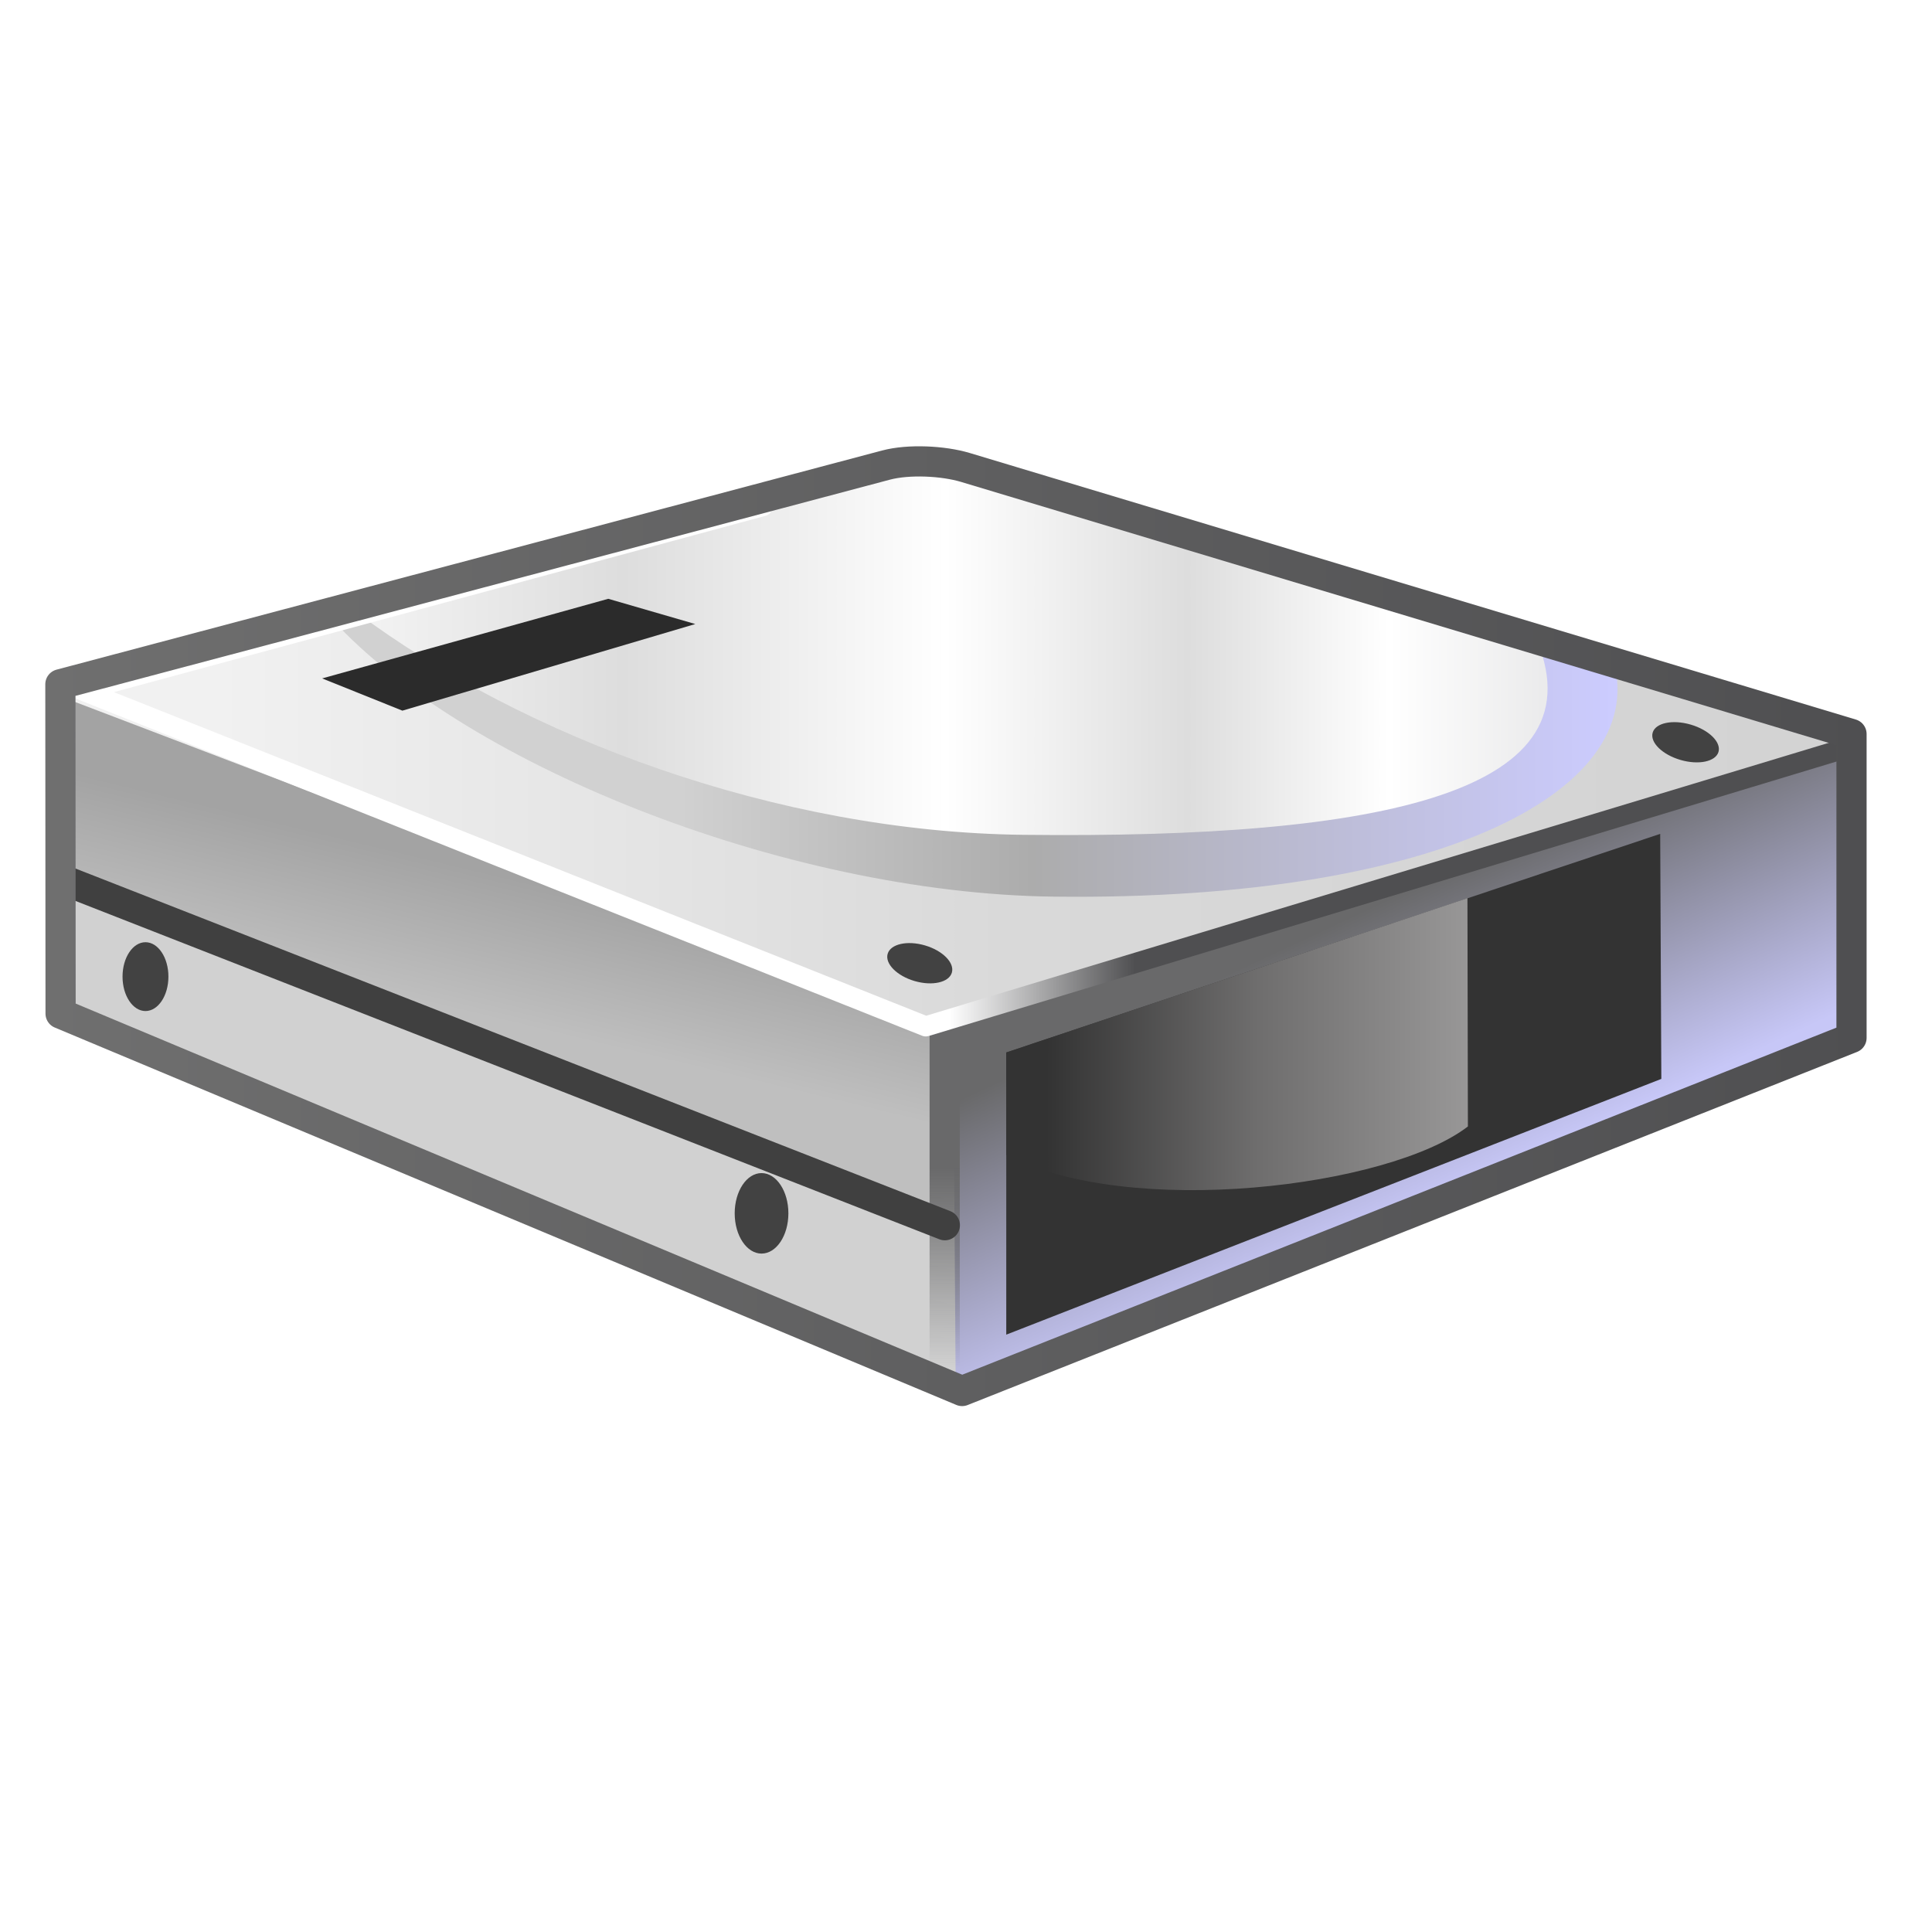
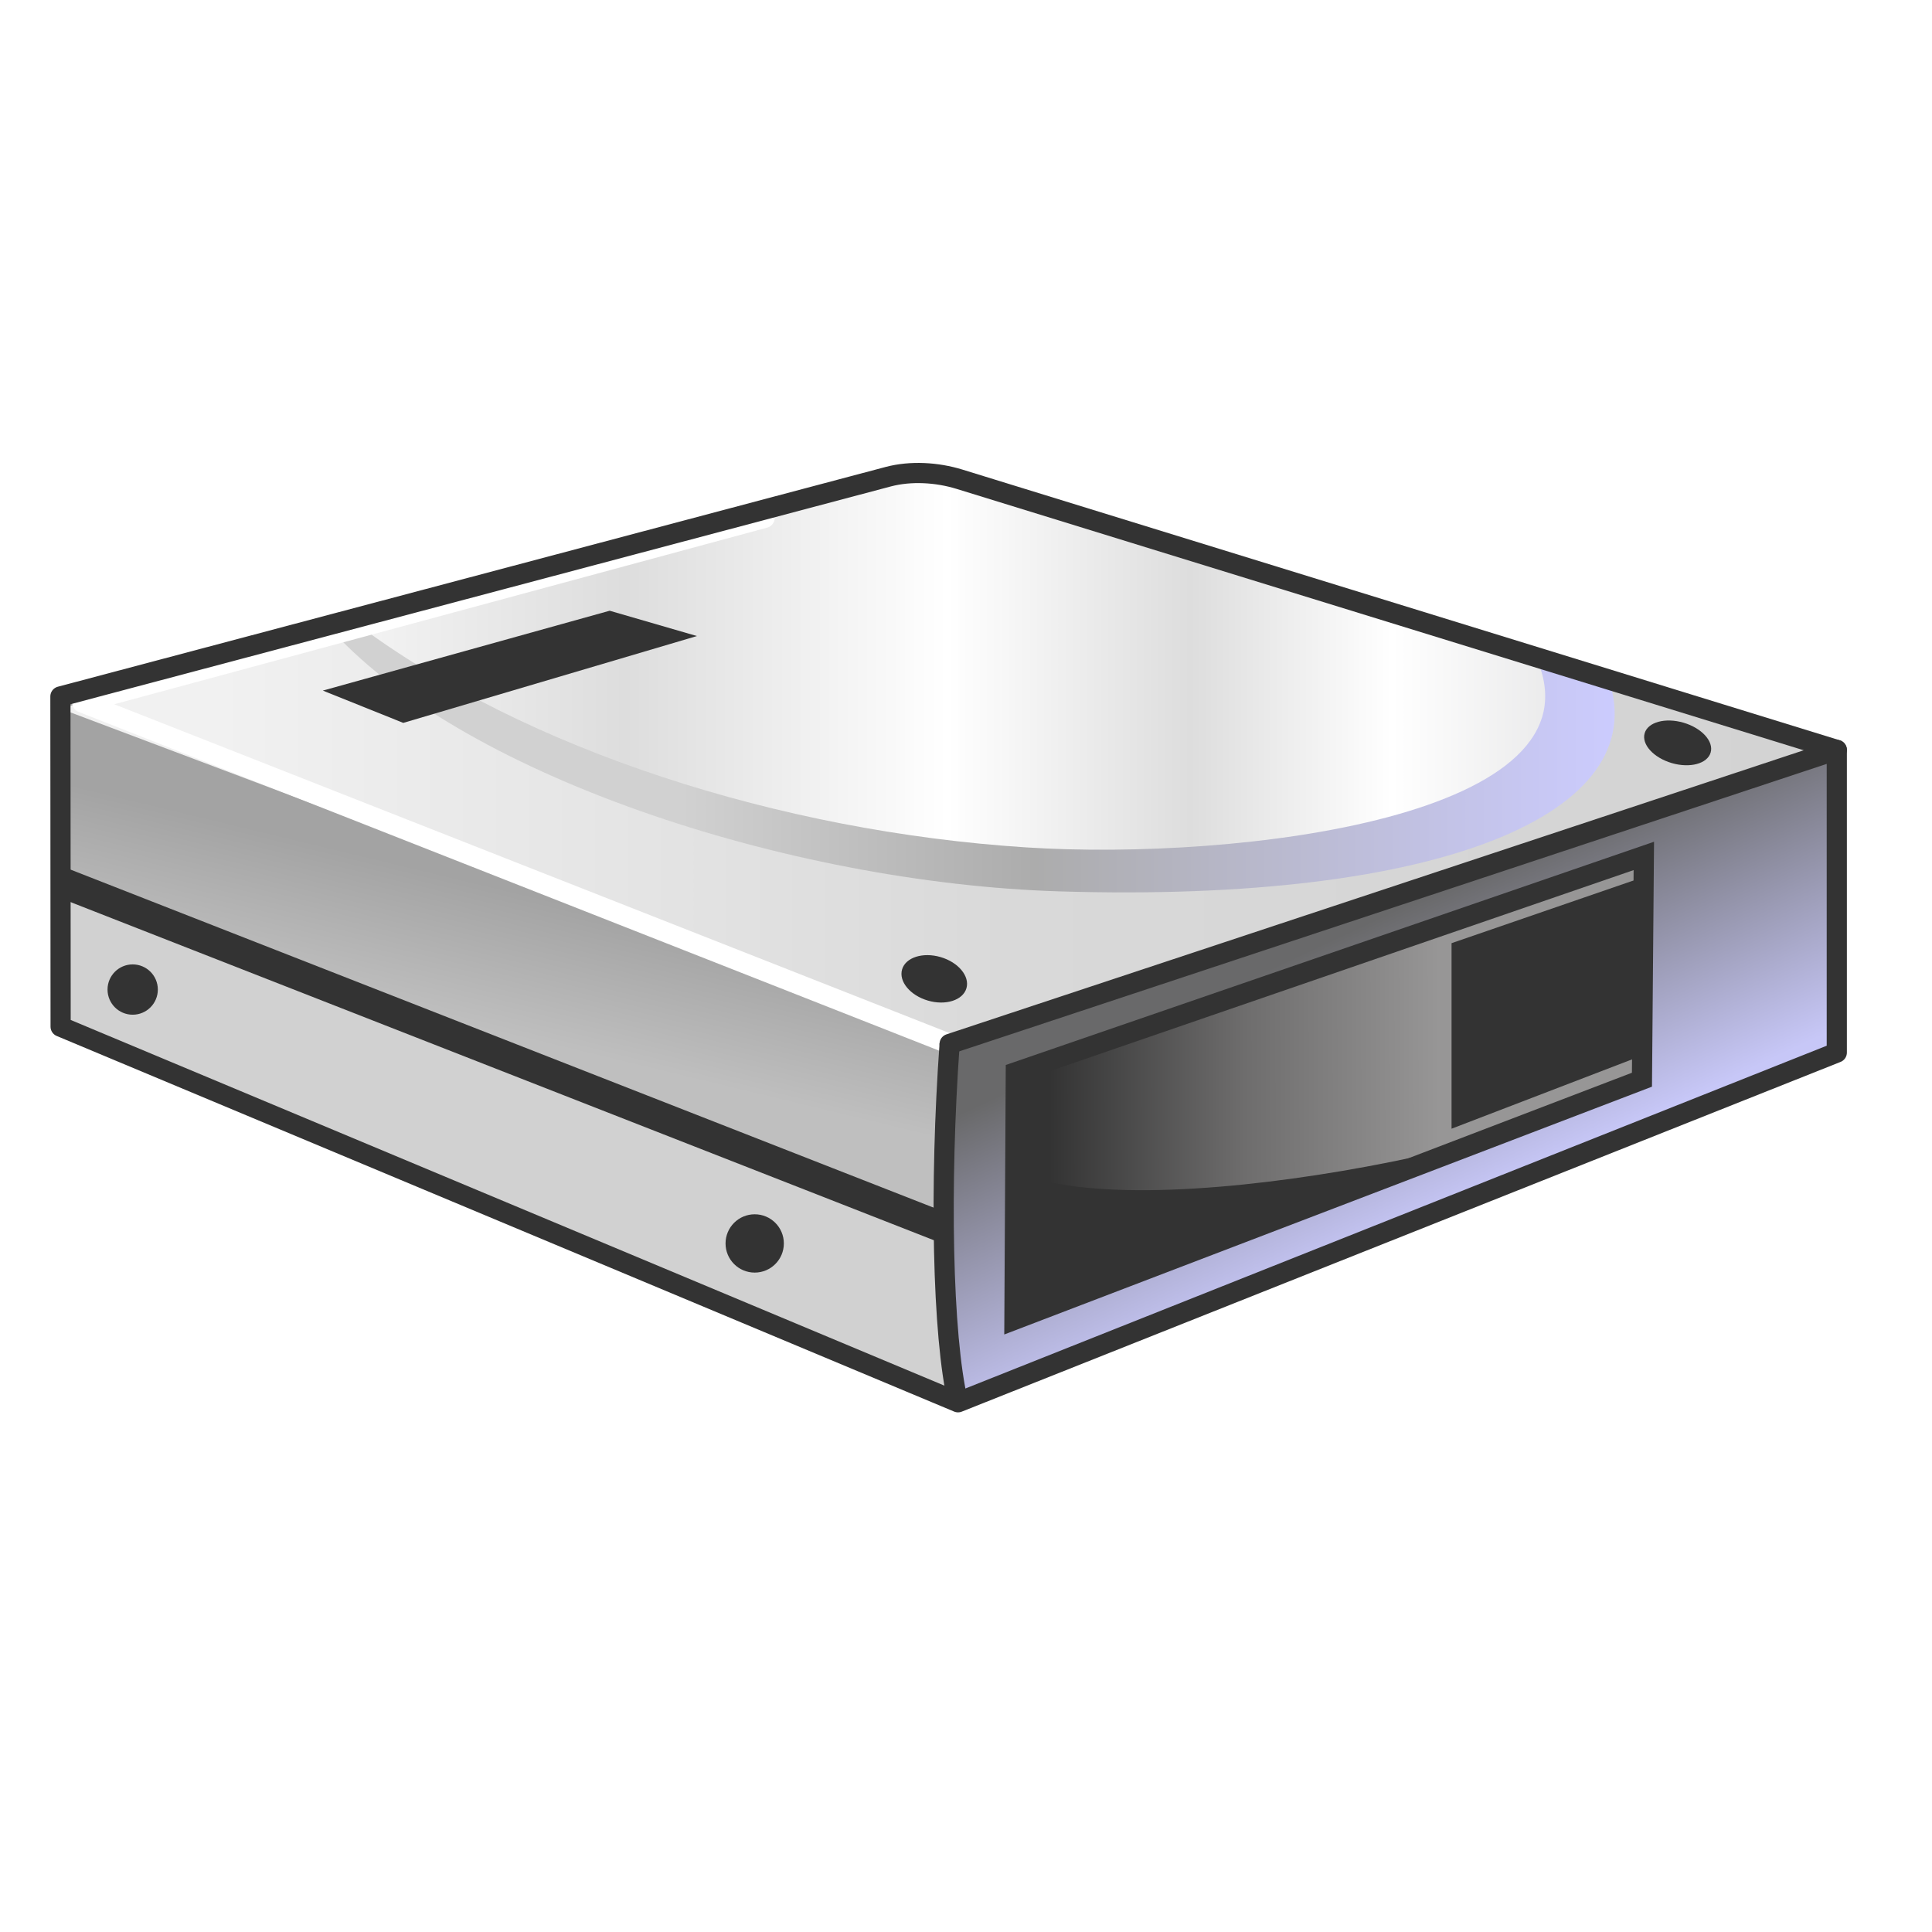
<svg xmlns="http://www.w3.org/2000/svg" xmlns:xlink="http://www.w3.org/1999/xlink" width="48" height="48" viewBox="0 0 48 48" version="1.1" id="svg8" xml:space="preserve">
  <defs id="defs2">
-     <linearGradient id="linearGradient3">
-       <stop style="stop-color:#69696a;stop-opacity:1;" offset="0" id="stop3" />
-       <stop style="stop-color:#69696a;stop-opacity:0;" offset="1" id="stop4" />
-     </linearGradient>
-     <linearGradient id="linearGradient1">
-       <stop style="stop-color:#6f6f6f;stop-opacity:1;" offset="0" id="stop1" />
-       <stop style="stop-color:#4f4f51;stop-opacity:1" offset="1" id="stop2" />
-     </linearGradient>
    <linearGradient id="linearGradient1041">
      <stop style="stop-color:#a3a3a3;stop-opacity:1" offset="0" id="stop1037" />
      <stop style="stop-color:#bfbfbf;stop-opacity:1" offset="1" id="stop1039" />
    </linearGradient>
    <linearGradient id="linearGradient1126">
      <stop style="stop-color:#ffffff;stop-opacity:1;" offset="0" id="stop1122" />
      <stop style="stop-color:#4f4f51;stop-opacity:1" offset="1" id="stop1124" />
    </linearGradient>
    <linearGradient id="linearGradient1036">
      <stop style="stop-color:#d1d1d1;stop-opacity:1" offset="0" id="stop1031" />
      <stop id="stop1040" offset="0.325" style="stop-color:#d1d1d1;stop-opacity:1" />
      <stop style="stop-color:#acacac;stop-opacity:1" offset="0.579" id="stop1042" />
      <stop style="stop-color:#ccccff;stop-opacity:1" offset="1" id="stop1034" />
    </linearGradient>
    <linearGradient id="linearGradient1063">
      <stop id="stop1059" offset="0" style="stop-color:#ffffff;stop-opacity:1;" />
      <stop style="stop-color:#dddddd;stop-opacity:1" offset="0.294" id="stop1073" />
      <stop style="stop-color:#ffffff;stop-opacity:1;" offset="0.529" id="stop1067" />
      <stop id="stop1069" offset="0.706" style="stop-color:#dddddd;stop-opacity:1" />
      <stop style="stop-color:#ffffff;stop-opacity:1;" offset="0.853" id="stop1071" />
      <stop id="stop1061" offset="1" style="stop-color:#e5e5e6;stop-opacity:1" />
    </linearGradient>
    <linearGradient id="linearGradient1037">
      <stop id="stop1033" offset="0" style="stop-color:#f1f1f1;stop-opacity:1" />
      <stop style="stop-color:#d9d9d9;stop-opacity:1" offset="0.5" id="stop1041" />
      <stop id="stop1035" offset="1" style="stop-color:#d3d3d3;stop-opacity:1" />
    </linearGradient>
    <linearGradient id="linearGradient1014">
      <stop id="stop1010" offset="0" style="stop-color:#333333;stop-opacity:1" />
      <stop style="stop-color:#6e6d6d;stop-opacity:1" offset="0.5" id="stop1018" />
      <stop id="stop1012" offset="1" style="stop-color:#979696;stop-opacity:1" />
    </linearGradient>
    <linearGradient id="linearGradient1002">
      <stop id="stop998" offset="0" style="stop-color:#c7c7f7;stop-opacity:1" />
      <stop id="stop1000" offset="1" style="stop-color:#69696a;stop-opacity:1" />
    </linearGradient>
-     <linearGradient y2="116.947" x2="-336.187" y1="151.755" x1="-319.918" gradientTransform="matrix(0.1899348,0,0,0.1899348,111.5342,-0.1661529)" gradientUnits="userSpaceOnUse" id="linearGradient1378" xlink:href="#linearGradient1002" />
-     <linearGradient y2="117.937" x2="-108.432" y1="117.937" x1="-163.004" gradientTransform="matrix(0.1899348,0,0,0.1899348,69.52779,4.309004)" gradientUnits="userSpaceOnUse" id="linearGradient1380" xlink:href="#linearGradient1014" />
-     <linearGradient y2="11.5" x2="-484.289" y1="11.5" x1="-690.583" gradientTransform="matrix(0.1899348,0,0,0.1899348,149.0871,16.58605)" gradientUnits="userSpaceOnUse" id="linearGradient1382" xlink:href="#linearGradient1037" />
-     <linearGradient y2="-85.841" x2="87.091" y1="-85.841" x1="-94.614" gradientTransform="matrix(0.1899348,0,0,0.1899348,36.20759,32.99002)" gradientUnits="userSpaceOnUse" id="linearGradient1384" xlink:href="#linearGradient1036" />
-     <linearGradient y2="-5.718" x2="-92.531" y1="-5.718" x1="-271.54" gradientTransform="matrix(0.1899348,0,0,0.1899348,69.64255,16.58605)" gradientUnits="userSpaceOnUse" id="linearGradient1386" xlink:href="#linearGradient1063" />
-     <linearGradient y2="121.35" x2="-373.54" y1="121.35" x1="-397.932" gradientUnits="userSpaceOnUse" id="linearGradient1388" xlink:href="#linearGradient1126" gradientTransform="matrix(0.1899348,0,0,0.1899348,111.7241,-0.4510552)" />
-     <linearGradient xlink:href="#linearGradient1041" id="linearGradient1043" x1="-461.386" y1="115.665" x2="-465.746" y2="133.737" gradientUnits="userSpaceOnUse" gradientTransform="matrix(0.1899348,0,0,0.1899348,111.7241,-0.4510552)" />
-     <linearGradient xlink:href="#linearGradient1" id="linearGradient2" x1="13.693" y1="23.009" x2="58.943" y2="23.009" gradientUnits="userSpaceOnUse" />
-     <linearGradient xlink:href="#linearGradient3" id="linearGradient4" x1="36.038" y1="28.994" x2="36.068" y2="34" gradientUnits="userSpaceOnUse" />
+     <linearGradient y2="116.947" x2="-336.187" y1="151.755" x1="-319.918" gradientTransform="matrix(0.1877148,0,0,0.1877148,110.4019,-0.240106)" gradientUnits="userSpaceOnUse" id="linearGradient1378" xlink:href="#linearGradient1002" />
+     <linearGradient y2="117.78" x2="-111.997" y1="117.937" x1="-163.004" gradientTransform="matrix(0.1877148,0,0,0.1877148,68.88654,4.182743)" gradientUnits="userSpaceOnUse" id="linearGradient1380" xlink:href="#linearGradient1014" />
+     <linearGradient y2="11.5" x2="-484.289" y1="11.5" x1="-690.583" gradientTransform="matrix(0.1877148,0,0,0.1877148,147.5159,16.31629)" gradientUnits="userSpaceOnUse" id="linearGradient1382" xlink:href="#linearGradient1037" />
+     <linearGradient y2="-85.841" x2="87.091" y1="-85.841" x1="-94.614" gradientTransform="matrix(0.1877148,0,0,0.1877148,35.9558,32.52853)" gradientUnits="userSpaceOnUse" id="linearGradient1384" xlink:href="#linearGradient1036" />
+     <linearGradient y2="-5.718" x2="-92.531" y1="-5.718" x1="-271.54" gradientTransform="matrix(0.1877148,0,0,0.1877148,68.99995,16.31629)" gradientUnits="userSpaceOnUse" id="linearGradient1386" xlink:href="#linearGradient1063" />
+     <linearGradient y2="121.35" x2="-373.54" y1="121.35" x1="-397.932" gradientUnits="userSpaceOnUse" id="linearGradient1388" xlink:href="#linearGradient1126" gradientTransform="matrix(0.1877148,0,0,0.1877148,110.5896,-0.5216783)" />
+     <linearGradient xlink:href="#linearGradient1041" id="linearGradient1043" x1="-461.386" y1="115.665" x2="-465.746" y2="133.737" gradientUnits="userSpaceOnUse" gradientTransform="matrix(0.1877148,0,0,0.1877148,110.5896,-0.5216783)" />
  </defs>
  <g id="layer1" transform="translate(-12.56771)">
-     <g id="g4">
-       <path id="path994-2-4" d="m 36.471,34.559 1.209,-9.748 -23.612,-7.276 v 7.538 z" style="fill:#d1d1d1;fill-opacity:1;stroke:none;stroke-width:1;stroke-linecap:butt;stroke-linejoin:miter;stroke-dasharray:none;stroke-opacity:1" />
-       <path style="fill:url(#linearGradient1043);fill-opacity:1;stroke:none;stroke-width:1;stroke-linecap:butt;stroke-linejoin:miter;stroke-dasharray:none;stroke-opacity:1" d="m 14.068,21.492 v -4.492 l 23.112,8.596 0.065,5.324 z" id="path1153-3-4" />
-       <path id="path996-5-0" d="M 36.247,25.295 58.568,18 l 4.5e-5,8 -22.256,8.491 z" style="fill:url(#linearGradient1378);fill-opacity:1;stroke:none;stroke-width:1;stroke-linecap:butt;stroke-linejoin:miter;stroke-dasharray:none;stroke-opacity:1" />
-       <path style="fill:#333333;fill-opacity:1;stroke:none;stroke-width:1;stroke-linecap:butt;stroke-linejoin:miter;stroke-dasharray:none;stroke-opacity:1" d="m 37.568,33.159 -10e-7,-7.01 16.247,-5.432 0.028,6.088 z" id="path1020-9-7" />
-       <path id="path1008-2-8" d="M 49.037,27.987 C 47.068,29.5 40.631,30.285 37.568,28.694 v -2.546 l 11.458,-3.834" style="fill:url(#linearGradient1380);fill-opacity:1;stroke:none;stroke-width:1;stroke-linecap:butt;stroke-linejoin:miter;stroke-dasharray:none;stroke-opacity:1" />
-       <path id="path1031-8-8" d="m 14.068,17.301 21.5,8.199 23.125,-7.179 -23.189,-7.011 z" style="fill:url(#linearGradient1382);fill-opacity:1;stroke:none;stroke-width:1;stroke-linecap:butt;stroke-linejoin:miter;stroke-dasharray:none;stroke-opacity:1" />
-       <path id="path1043-9-8" d="m 20.665,15.215 c 3.217,3.703 11.358,6.985 18.098,7.062 9.653,0.11 14.946,-2.693 13.848,-6.004 l -17.107,-4.962 z" style="fill:url(#linearGradient1384);fill-opacity:1;stroke:none;stroke-width:1;stroke-linecap:butt;stroke-linejoin:miter;stroke-dasharray:none;stroke-opacity:1" />
-       <path style="fill:url(#linearGradient1386);fill-opacity:1;stroke:none;stroke-width:1;stroke-linecap:butt;stroke-linejoin:miter;stroke-dasharray:none;stroke-opacity:1" d="m 21.427,15.213 c 4.17,3.115 10.46,5.458 16.568,5.528 8.889,0.102 14.496,-1.051 12.682,-5.005 0,0 -10.032,-2.84 -15.173,-4.426 z" id="path1043-3-7-4" />
-       <path style="fill:#2b2b2b;fill-opacity:1;stroke:none;stroke-width:1;stroke-linecap:butt;stroke-linejoin:miter;stroke-dasharray:none;stroke-opacity:1" d="m 20.571,16.855 1.994,0.801 7.277,-2.152 -2.162,-0.627 z" id="path1044-3-3" />
-       <ellipse style="fill:#424242;fill-opacity:1;fill-rule:evenodd;stroke:none;stroke-width:1.159;stroke-linecap:butt;stroke-linejoin:round;stroke-miterlimit:4;stroke-dasharray:none;stroke-opacity:1" id="path1084-6-1" cx="40.718" cy="13.009" rx="0.831" ry="0.461" transform="rotate(16.32693)" />
-       <ellipse transform="rotate(16.32693)" ry="0.457" rx="0.852" cy="2.392" cx="57.434" id="path1084-7-1-4" style="fill:#424242;fill-opacity:1;fill-rule:evenodd;stroke:none;stroke-width:1.234;stroke-linecap:butt;stroke-linejoin:round;stroke-miterlimit:4;stroke-dasharray:none;stroke-opacity:1" />
-       <path style="fill:none;stroke:url(#linearGradient4);stroke-width:0.75;stroke-linecap:butt;stroke-linejoin:miter;stroke-dasharray:none;stroke-opacity:1" d="m 36.038,25.358 v 9.017" id="path2" />
-       <path style="fill:none;stroke:#404040;stroke-width:0.75;stroke-linecap:round;stroke-linejoin:miter;stroke-miterlimit:4;stroke-dasharray:none;stroke-opacity:1" d="M 14.148,21.865 36.042,30.44" id="path1065-7-3" />
-       <path style="fill:none;fill-opacity:1;stroke:url(#linearGradient1388);stroke-width:0.5;stroke-linecap:round;stroke-linejoin:round;stroke-miterlimit:4;stroke-dasharray:none;stroke-opacity:1" d="M 58.369,18.606 35.568,25.5 14.608,17.15 31.519,12.575" id="path1063-2-9" />
-       <path id="path1029-3-0" d="m 34.58,11.555 -20.512,5.445 0.005,8.183 22.398,9.376 22.097,-8.773 V 18.236 L 36.554,11.614 c -0.555,-0.167 -1.415,-0.208 -1.974,-0.059 z" style="fill:none;stroke:url(#linearGradient2);stroke-width:0.75;stroke-linecap:round;stroke-linejoin:round;stroke-miterlimit:4;stroke-dasharray:none;stroke-opacity:1" />
-       <ellipse style="fill:#424242;fill-opacity:1;fill-rule:evenodd;stroke:none;stroke-width:1;stroke-linecap:round;stroke-linejoin:round;stroke-miterlimit:4;stroke-dasharray:none;stroke-opacity:1" id="path1067-1-6" cx="16.182" cy="24.264" rx="0.57" ry="0.855" />
-       <ellipse ry="1" rx="0.667" cy="30.145" cx="31.488" id="path1067-6-9-8" style="fill:#424242;fill-opacity:1;fill-rule:evenodd;stroke:none;stroke-width:1.17;stroke-linecap:round;stroke-linejoin:round;stroke-miterlimit:4;stroke-dasharray:none;stroke-opacity:1" />
+     <g id="g5" transform="matrix(1.014429,0,0,1.014429,-0.2094345,0.3363101)" style="opacity:1">
+       <path id="path994-2-4" d="M 36.216,34.08 37.411,24.445 14.075,17.255 v 7.45 z" style="fill:#d1d1d1;fill-opacity:1;stroke:none;stroke-width:0.988;stroke-linecap:butt;stroke-linejoin:miter;stroke-dasharray:none;stroke-opacity:1" />
+       <path style="fill:url(#linearGradient1043);fill-opacity:1;stroke:none;stroke-width:0.988;stroke-linecap:butt;stroke-linejoin:miter;stroke-dasharray:none;stroke-opacity:1" d="m 14.075,21.165 v -4.439 l 22.401,8.978 0.506,4.779 z" id="path1153-3-4" />
+       <path id="path996-5-0" d="M 35.995,24.923 57.61,17.924 57.581,25.447 36.058,34.012 35.814,29.265 Z" style="fill:url(#linearGradient1378);fill-opacity:1;stroke:none;stroke-width:0.988;stroke-linecap:butt;stroke-linejoin:miter;stroke-dasharray:none;stroke-opacity:1" />
+       <path style="fill:#333333;fill-opacity:1;stroke:none;stroke-width:0.494;stroke-linecap:butt;stroke-linejoin:miter;stroke-dasharray:none;stroke-opacity:1" d="m 37.44,31.992 0.034,-6.064 15.381,-5.297 -0.046,5.481 z" id="path1020-9-7" />
+       <path id="path1008-2-8" d="M 52.809,26.111 C 50.862,27.607 40.328,29.855 37.3,28.283 v -2.296 l 15.555,-5.357" style="fill:url(#linearGradient1380);fill-opacity:1;stroke:none;stroke-width:0.988;stroke-linecap:butt;stroke-linejoin:miter;stroke-dasharray:none;stroke-opacity:1" />
+       <path id="path1031-8-8" d="M 14.075,17.023 35.853,25.236 57.58,17.869 35.26,11.101 Z" style="fill:url(#linearGradient1382);fill-opacity:1;stroke:none;stroke-width:0.988;stroke-linecap:butt;stroke-linejoin:miter;stroke-dasharray:none;stroke-opacity:1" />
+       <path id="path1043-9-8" d="m 20.595,14.961 c 3.179,3.659 11.278,6.331 17.936,6.538 9.368,0.29 14.553,-1.914 13.468,-5.186 L 35.26,11.101 Z" style="fill:url(#linearGradient1384);fill-opacity:1;stroke:none;stroke-width:0.988;stroke-linecap:butt;stroke-linejoin:miter;stroke-dasharray:none;stroke-opacity:1" />
+       <path style="fill:url(#linearGradient1386);fill-opacity:1;stroke:none;stroke-width:0.988;stroke-linecap:butt;stroke-linejoin:miter;stroke-dasharray:none;stroke-opacity:1" d="m 21.348,14.959 c 4.121,3.079 10.35,5.073 16.374,5.463 5.201,0.337 14.279,-0.759 12.487,-4.667 0,0 -9.867,-3.086 -14.949,-4.654 z" id="path1043-3-7-4" />
+       <path style="fill:#333333;fill-opacity:1;stroke:none;stroke-width:0.988;stroke-linecap:butt;stroke-linejoin:miter;stroke-dasharray:none;stroke-opacity:1" d="m 20.502,16.582 1.97,0.791 7.192,-2.127 -2.137,-0.62 z" id="path1044-3-3" />
+       <ellipse style="fill:#333333;fill-opacity:1;fill-rule:evenodd;stroke:none;stroke-width:1.145;stroke-linecap:butt;stroke-linejoin:round;stroke-miterlimit:4;stroke-dasharray:none;stroke-opacity:1" id="path1084-6-1" cx="40.692" cy="12.715" rx="0.821" ry="0.555" transform="rotate(16.32693)" />
+       <ellipse transform="rotate(16.32693)" ry="0.515" rx="0.842" cy="2.051" cx="56.54" id="path1084-7-1-4" style="fill:#333333;fill-opacity:1;fill-rule:evenodd;stroke:none;stroke-width:1.219;stroke-linecap:butt;stroke-linejoin:round;stroke-miterlimit:4;stroke-dasharray:none;stroke-opacity:1" />
+       <path style="fill:none;fill-opacity:1;stroke:url(#linearGradient1388);stroke-width:0.494;stroke-linecap:round;stroke-linejoin:round;stroke-miterlimit:4;stroke-dasharray:none;stroke-opacity:1" d="M 35.853,25.236 14.609,16.873 31.322,12.352" id="path4" />
+       <path style="fill:none;stroke:#333333;stroke-width:0.741;stroke-linecap:butt;stroke-linejoin:miter;stroke-miterlimit:4;stroke-dasharray:none;stroke-opacity:1" d="m 14.154,21.298 21.638,8.475" id="path1065-7-3" />
+       <path style="fill:none;fill-opacity:1;stroke:#333333;stroke-width:0.494;stroke-linecap:round;stroke-linejoin:round;stroke-miterlimit:4;stroke-dasharray:none;stroke-opacity:1" d="M 57.581,18.035 35.853,25.236" id="path1063-2-9" />
+       <path id="path1029-3-0" d="m 34.347,11.344 -20.272,5.382 0.005,8.087 21.979,9.199 21.522,-8.565 v -7.412 l -21.488,-6.63 c -0.548,-0.169 -1.194,-0.208 -1.746,-0.061 z" style="fill:none;stroke:#333333;stroke-width:0.494;stroke-linecap:round;stroke-linejoin:round;stroke-miterlimit:4;stroke-dasharray:none;stroke-opacity:1" />
+       <circle style="fill:#333333;fill-opacity:1;fill-rule:evenodd;stroke:none;stroke-width:0.988;stroke-linejoin:round" id="path1" cx="31.079" cy="30.122" r="0.714" />
+       <circle style="fill:#333333;fill-opacity:1;fill-rule:evenodd;stroke:none;stroke-width:0.988;stroke-linejoin:round" id="path1-3" cx="15.845" cy="23.904" r="0.616" />
+       <path style="fill:#333333;fill-opacity:1;stroke:none;stroke-width:0.988px;stroke-linecap:butt;stroke-linejoin:miter;stroke-opacity:1" d="m 52.849,21.148 -4.703,1.62 v 4.544 l 4.801,-1.844 z" id="path3" />
+       <path style="fill:none;stroke:#333333;stroke-width:0.494;stroke-linecap:butt;stroke-linejoin:miter;stroke-dasharray:none;stroke-opacity:1" d="m 35.853,25.236 c -0.248,3.448 -0.18,7.156 0.205,8.776" id="path2" />
+       <path style="fill:none;fill-opacity:1;stroke:#333333;stroke-width:0.494;stroke-linecap:butt;stroke-linejoin:miter;stroke-dasharray:none;stroke-opacity:1" d="m 37.44,31.992 0.034,-6.064 15.381,-5.297 -0.046,5.481 z" id="path5" />
    </g>
  </g>
</svg>
